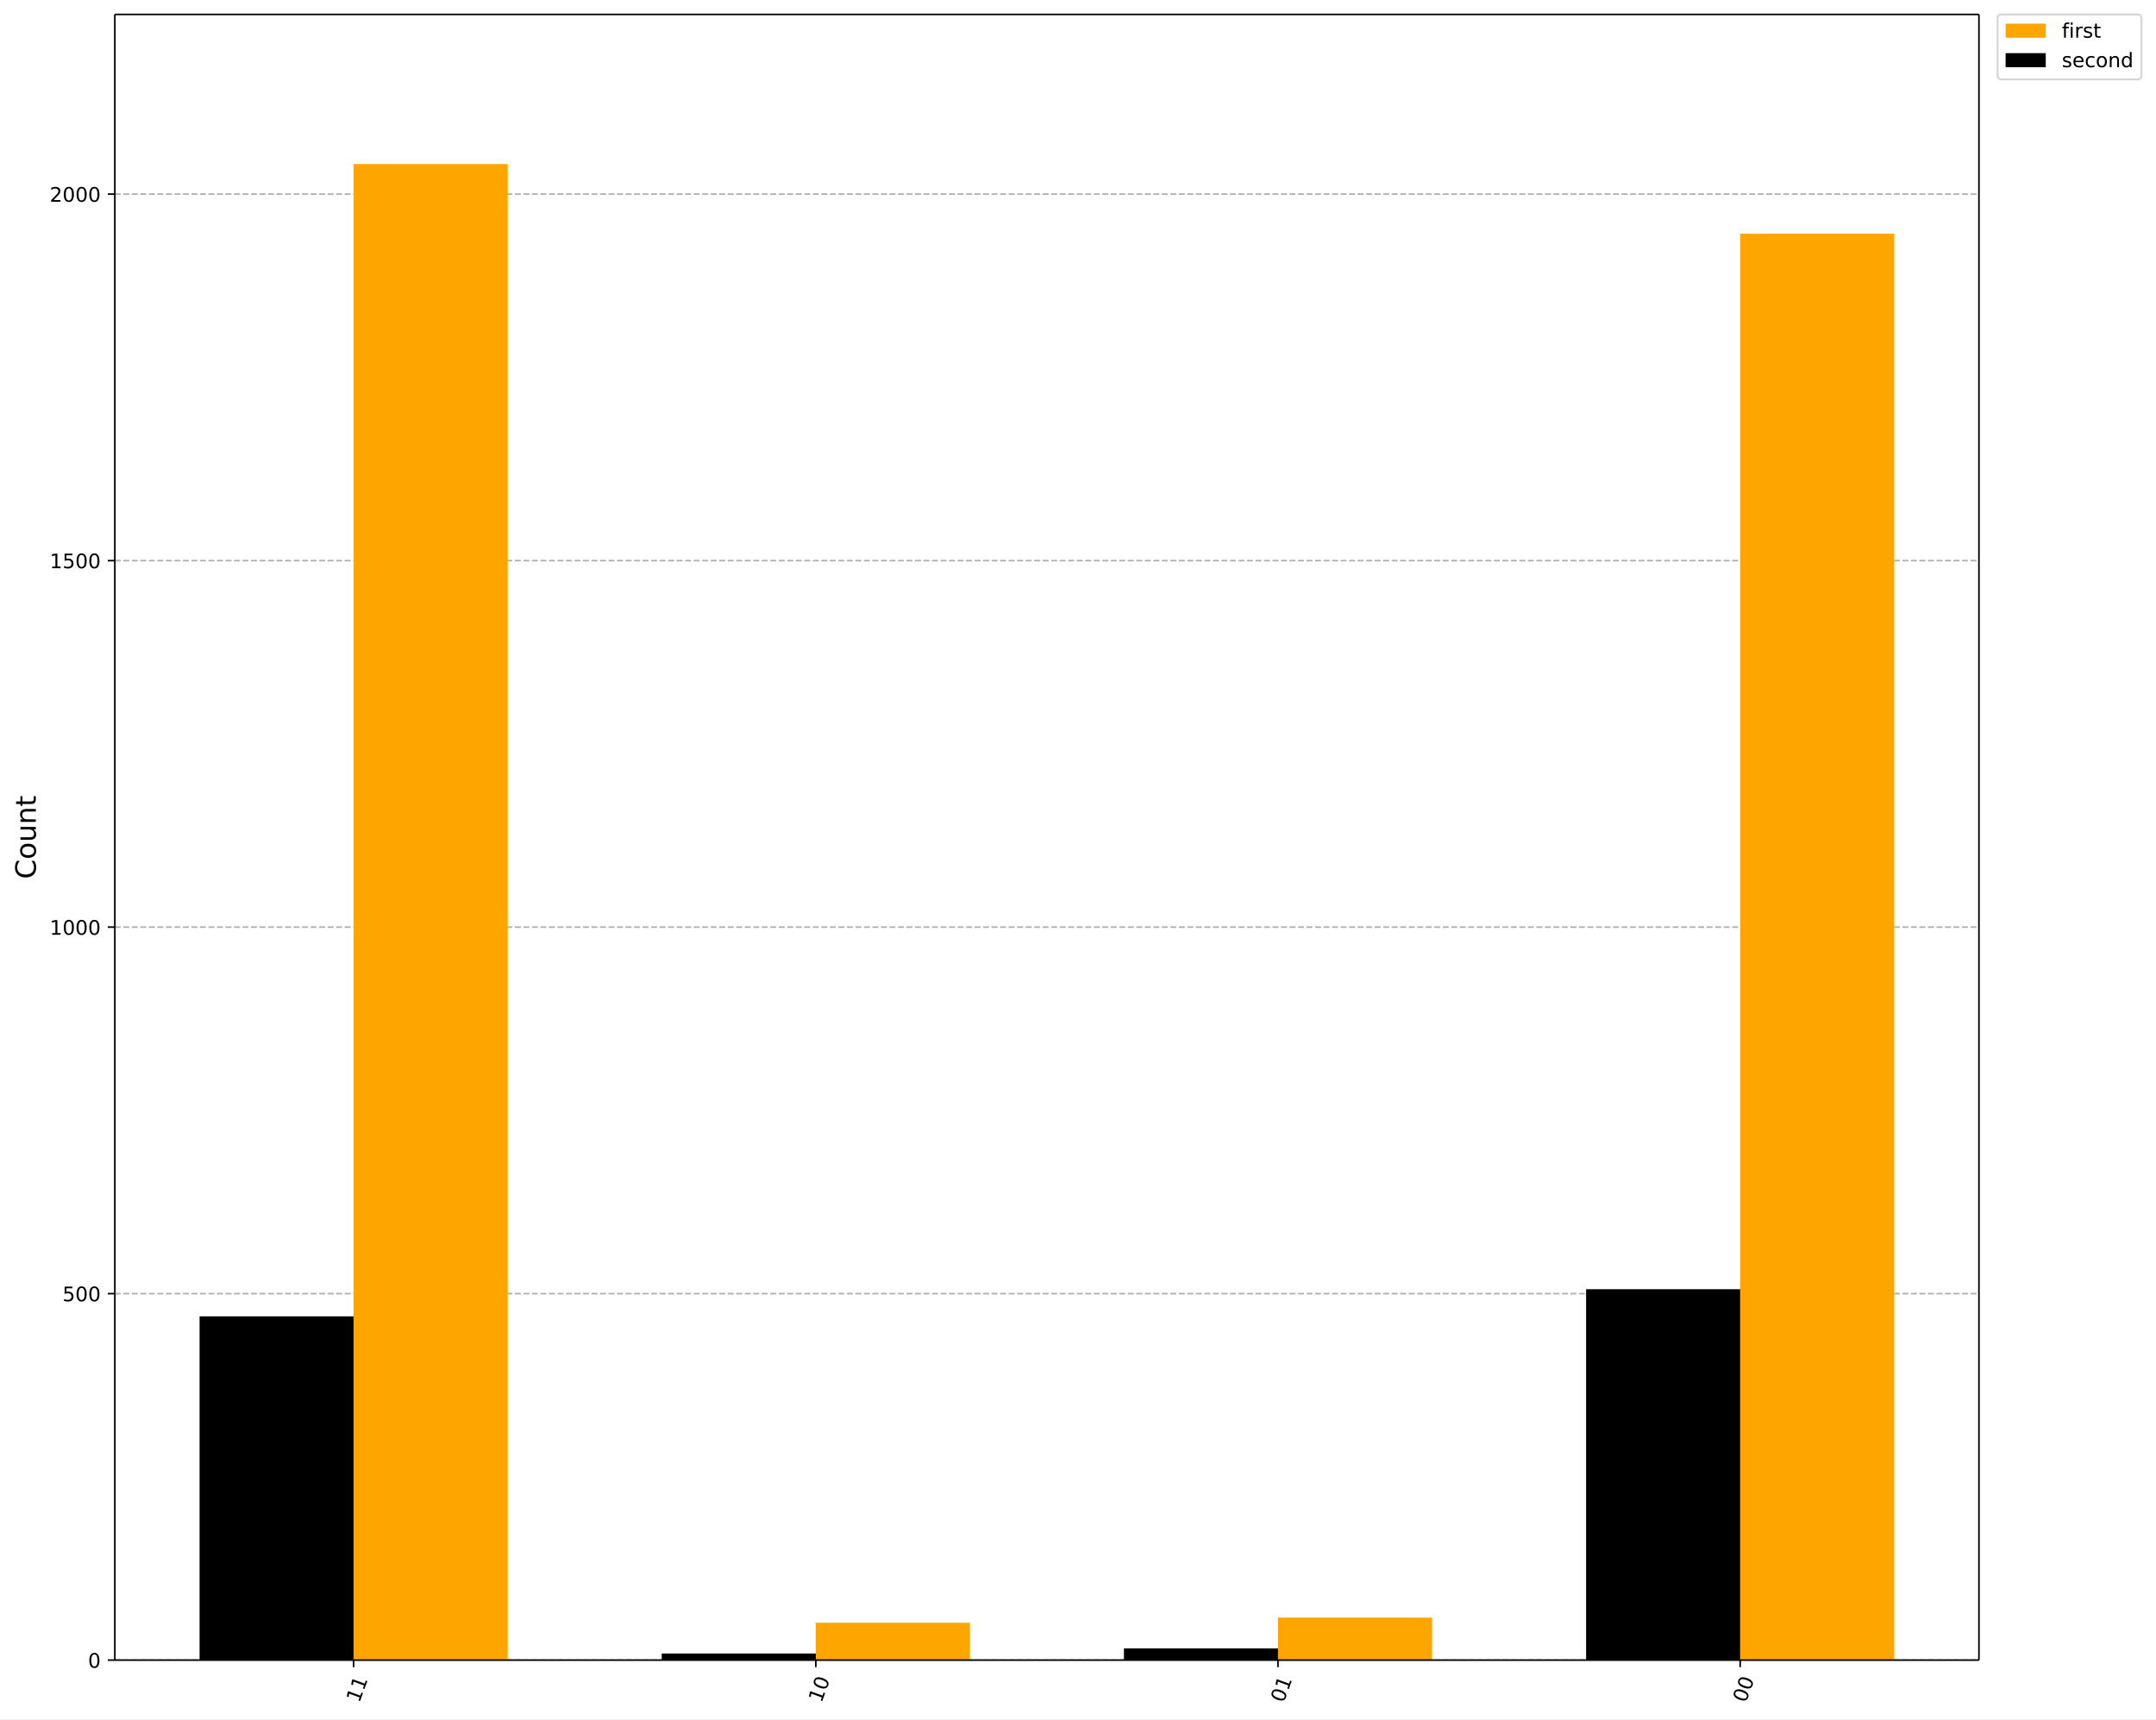
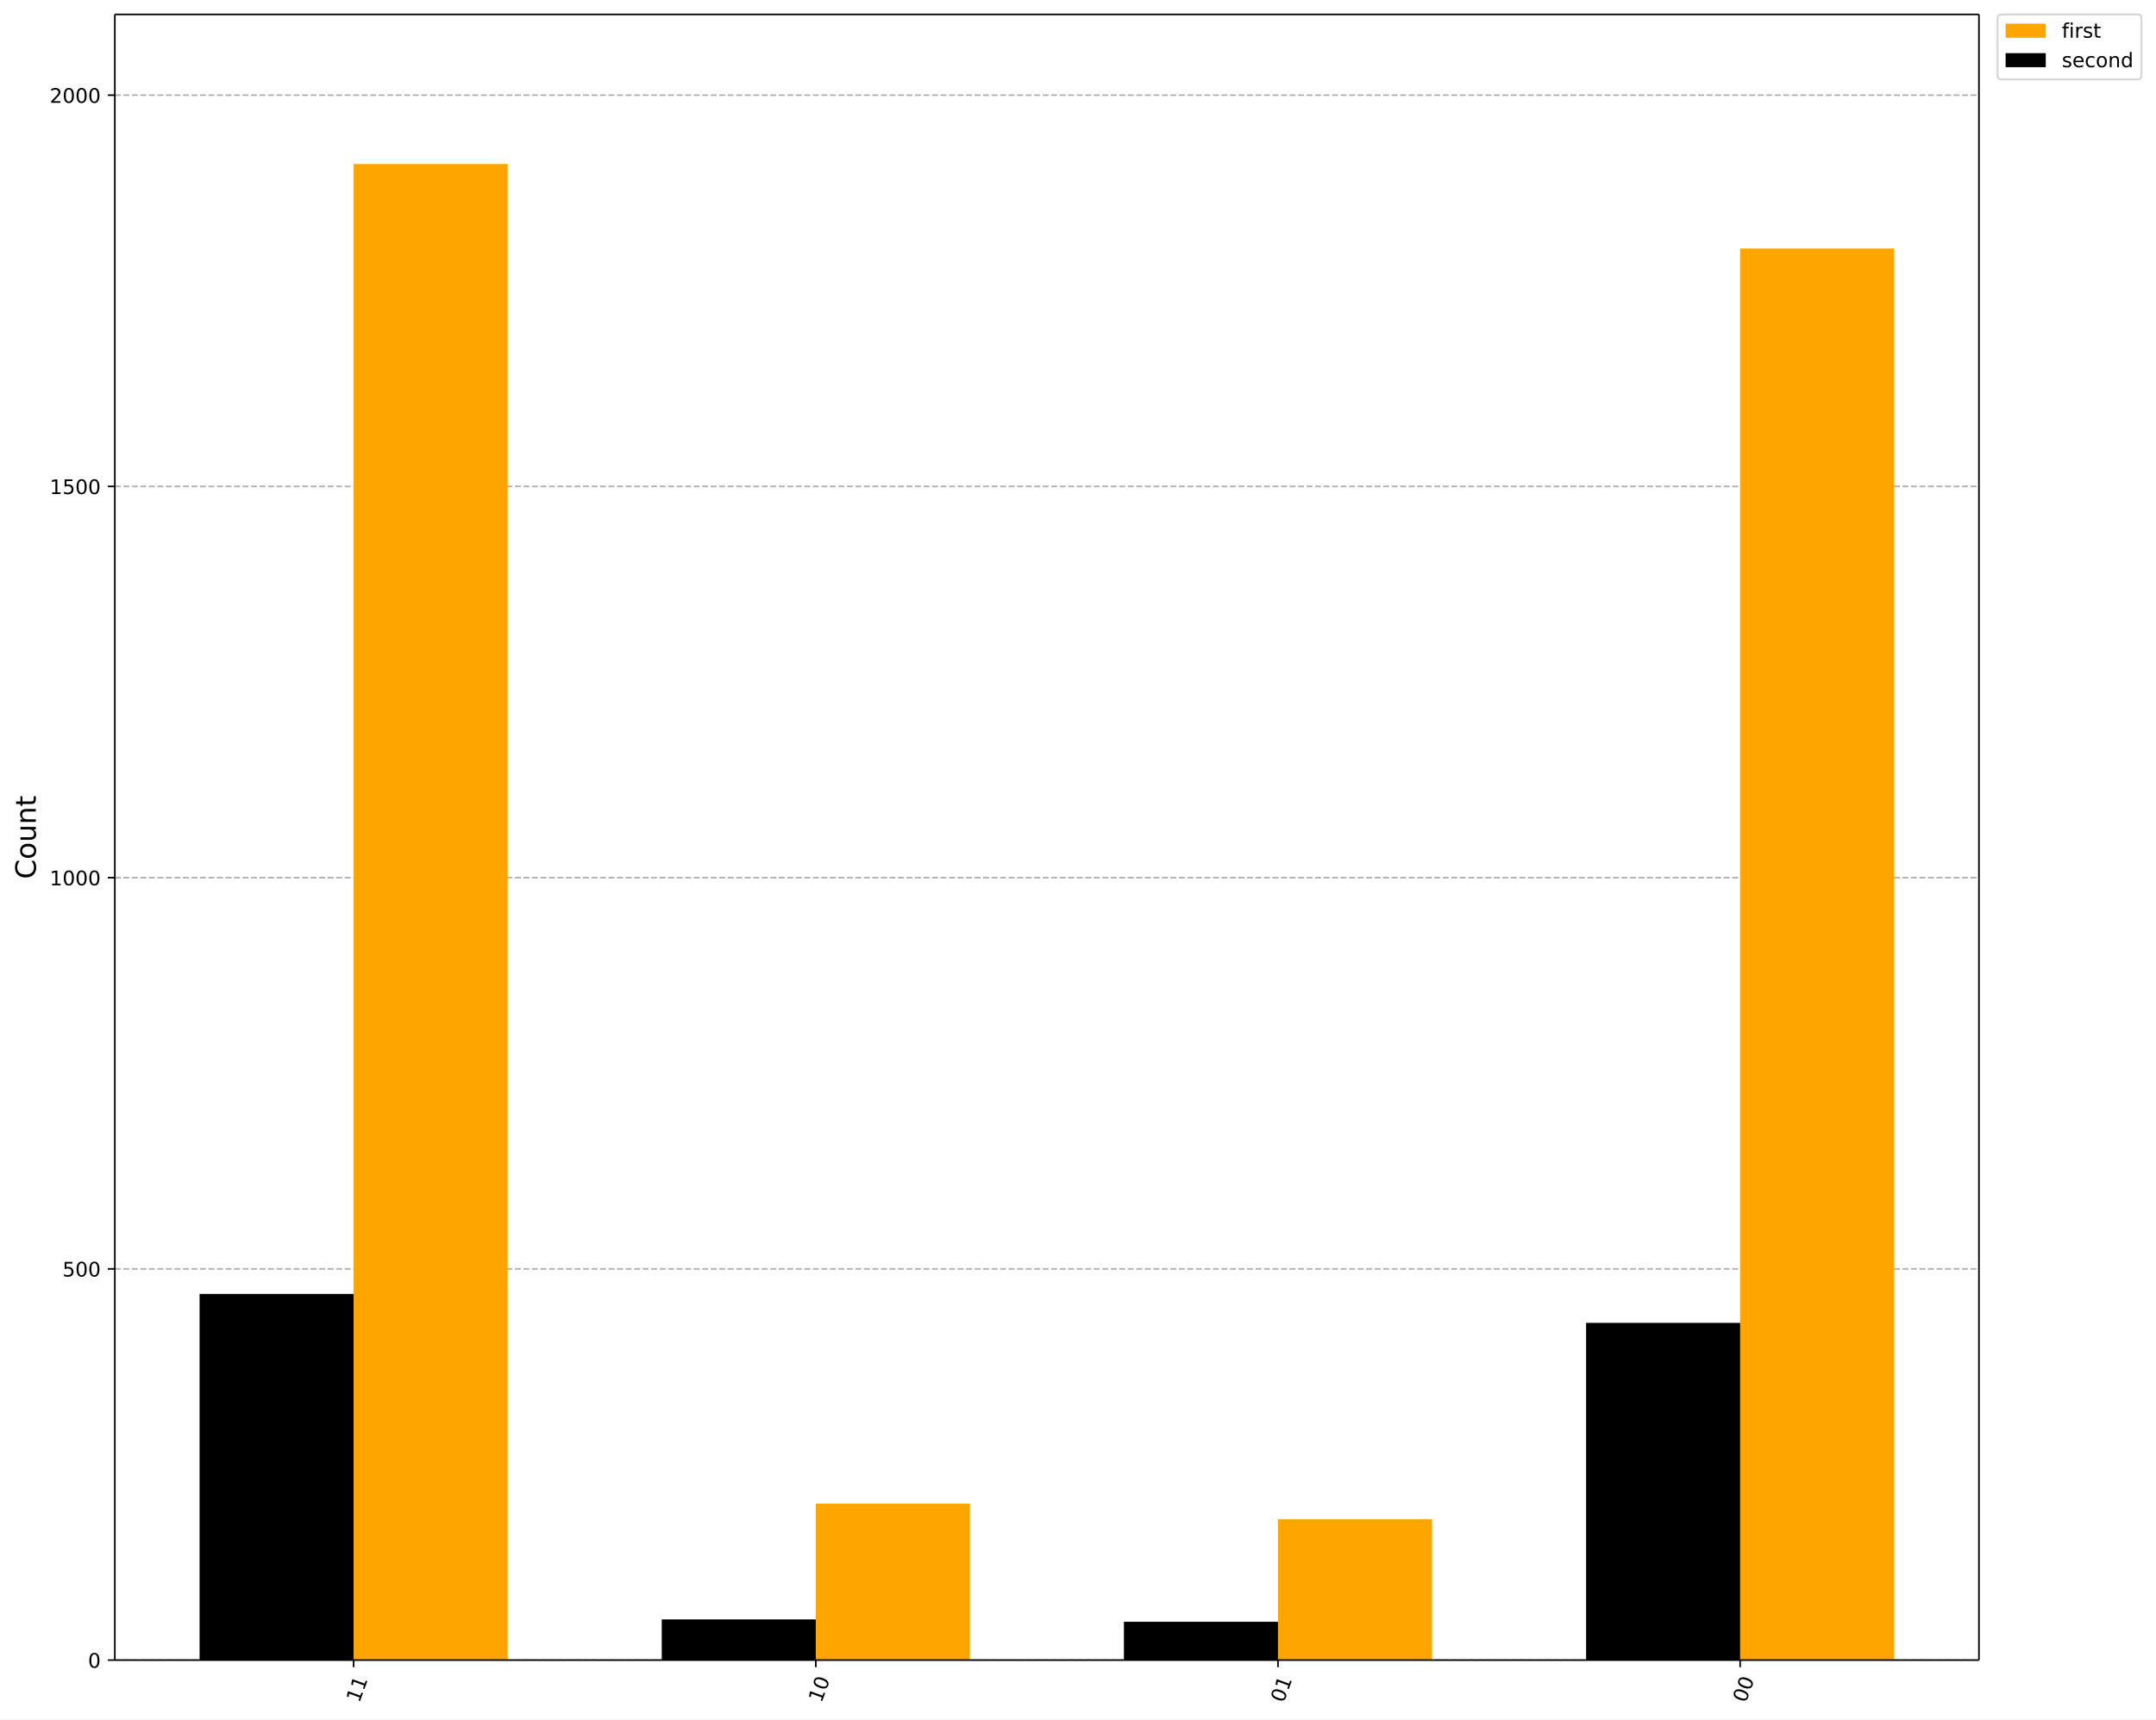
<svg xmlns="http://www.w3.org/2000/svg" xmlns:xlink="http://www.w3.org/1999/xlink" width="1073.9pt" height="856.61pt" version="1.1" viewBox="0 0 1073.9 856.61">
  <defs>
    <style type="text/css">*{stroke-linejoin: round; stroke-linecap: butt}</style>
  </defs>
  <path d="m0 856.61h1073.9v-856.61h-1073.9z" fill="#ffffff" />
  <path d="m57.199 827.14h928.51v-819.94h-928.51z" fill="#ffffff" />
  <defs>
    <path id="e5febe8ed97" d="m0 0v3.5" stroke="#000000" stroke-width=".8" />
  </defs>
  <use x="866.768" y="827.143" stroke="#000000" stroke-width=".8" xlink:href="#e5febe8ed97" />
  <g transform="translate(869.56 848.7) rotate(-70) scale(.1 -.1)">
    <defs>
      <path id="DejaVuSans-30" transform="scale(.015625)" d="m2034 4250q-487 0-733-480-245-479-245-1442 0-959 245-1439 246-480 733-480 491 0 736 480 246 480 246 1439 0 963-246 1442-245 480-736 480zm0 500q785 0 1199-621 414-620 414-1801 0-1178-414-1799-414-620-1199-620-784 0-1198 620-414 621-414 1799 0 1181 414 1801 414 621 1198 621z" />
    </defs>
    <use xlink:href="#DejaVuSans-30" />
    <use transform="translate(63.623)" xlink:href="#DejaVuSans-30" />
  </g>
  <use x="636.559" y="827.143" stroke="#000000" stroke-width=".8" xlink:href="#e5febe8ed97" />
  <g transform="translate(639.35 848.7) rotate(-70) scale(.1 -.1)">
    <defs>
      <path id="DejaVuSans-31" transform="scale(.015625)" d="m794 531h1031v3560l-1122-225v575l1116 225h631v-4135h1031v-531h-2687v531z" />
    </defs>
    <use xlink:href="#DejaVuSans-30" />
    <use transform="translate(63.623)" xlink:href="#DejaVuSans-31" />
  </g>
  <use x="406.35" y="827.143" stroke="#000000" stroke-width=".8" xlink:href="#e5febe8ed97" />
  <g transform="translate(409.14 848.7) rotate(-70) scale(.1 -.1)">
    <use xlink:href="#DejaVuSans-31" />
    <use transform="translate(63.623)" xlink:href="#DejaVuSans-30" />
  </g>
  <use x="176.141" y="827.143" stroke="#000000" stroke-width=".8" xlink:href="#e5febe8ed97" />
  <g transform="translate(178.93 848.7) rotate(-70) scale(.1 -.1)">
    <use xlink:href="#DejaVuSans-31" />
    <use transform="translate(63.623)" xlink:href="#DejaVuSans-31" />
  </g>
  <path d="m57.199 827.14h928.51" clip-path="url(#6ffb139bae2)" fill="none" stroke="#b0b0b0" stroke-dasharray="2.96,1.28" stroke-width=".8" />
  <defs>
    <path id="4ed74a9f9a8" d="m0 0h-3.5" stroke="#000000" stroke-width=".8" />
  </defs>
  <use x="57.199" y="827.143" stroke="#000000" stroke-width=".8" xlink:href="#4ed74a9f9a8" />
  <g transform="translate(43.837 830.94) scale(.1 -.1)">
    <use xlink:href="#DejaVuSans-30" />
  </g>
-   <path d="m57.199 644.54h928.51" clip-path="url(#6ffb139bae2)" fill="none" stroke="#b0b0b0" stroke-dasharray="2.96,1.28" stroke-width=".8" />
-   <use x="57.199" y="644.536" stroke="#000000" stroke-width=".8" xlink:href="#4ed74a9f9a8" />
-   <g transform="translate(31.112 648.34) scale(.1 -.1)">
+   <path d="m57.199 632.22h928.51" clip-path="url(#6ffb139bae2)" fill="none" stroke="#b0b0b0" stroke-dasharray="2.96,1.28" stroke-width=".8" />
+   <use x="57.199" y="632.216" stroke="#000000" stroke-width=".8" xlink:href="#4ed74a9f9a8" />
+   <g transform="translate(31.112 636.01) scale(.1 -.1)">
    <defs>
      <path id="DejaVuSans-35" transform="scale(.015625)" d="m691 4666h2478v-532h-1900v-1143q137 47 274 70 138 23 276 23 781 0 1237-428 457-428 457-1159 0-753-469-1171-469-417-1322-417-294 0-599 50-304 50-629 150v635q281-153 581-228t634-75q541 0 856 284 316 284 316 772 0 487-316 771-315 285-856 285-253 0-505-56-251-56-513-175v2344z" />
    </defs>
    <use xlink:href="#DejaVuSans-35" />
    <use transform="translate(63.623)" xlink:href="#DejaVuSans-30" />
    <use transform="translate(127.25)" xlink:href="#DejaVuSans-30" />
  </g>
-   <path d="m57.199 461.93h928.51" clip-path="url(#6ffb139bae2)" fill="none" stroke="#b0b0b0" stroke-dasharray="2.96,1.28" stroke-width=".8" />
-   <use x="57.199" y="461.929" stroke="#000000" stroke-width=".8" xlink:href="#4ed74a9f9a8" />
-   <g transform="translate(24.749 465.73) scale(.1 -.1)">
+   <path d="m57.199 437.29h928.51" clip-path="url(#6ffb139bae2)" fill="none" stroke="#b0b0b0" stroke-dasharray="2.96,1.28" stroke-width=".8" />
+   <use x="57.199" y="437.288" stroke="#000000" stroke-width=".8" xlink:href="#4ed74a9f9a8" />
+   <g transform="translate(24.749 441.09) scale(.1 -.1)">
    <use xlink:href="#DejaVuSans-31" />
    <use transform="translate(63.623)" xlink:href="#DejaVuSans-30" />
    <use transform="translate(127.25)" xlink:href="#DejaVuSans-30" />
    <use transform="translate(190.87)" xlink:href="#DejaVuSans-30" />
  </g>
-   <path d="m57.199 279.32h928.51" clip-path="url(#6ffb139bae2)" fill="none" stroke="#b0b0b0" stroke-dasharray="2.96,1.28" stroke-width=".8" />
-   <use x="57.199" y="279.321" stroke="#000000" stroke-width=".8" xlink:href="#4ed74a9f9a8" />
-   <g transform="translate(24.749 283.12) scale(.1 -.1)">
+   <path d="m57.199 242.36h928.51" clip-path="url(#6ffb139bae2)" fill="none" stroke="#b0b0b0" stroke-dasharray="2.96,1.28" stroke-width=".8" />
+   <use x="57.199" y="242.361" stroke="#000000" stroke-width=".8" xlink:href="#4ed74a9f9a8" />
+   <g transform="translate(24.749 246.16) scale(.1 -.1)">
    <use xlink:href="#DejaVuSans-31" />
    <use transform="translate(63.623)" xlink:href="#DejaVuSans-35" />
    <use transform="translate(127.25)" xlink:href="#DejaVuSans-30" />
    <use transform="translate(190.87)" xlink:href="#DejaVuSans-30" />
  </g>
-   <path d="m57.199 96.714h928.51" clip-path="url(#6ffb139bae2)" fill="none" stroke="#b0b0b0" stroke-dasharray="2.96,1.28" stroke-width=".8" />
-   <use x="57.199" y="96.714" stroke="#000000" stroke-width=".8" xlink:href="#4ed74a9f9a8" />
-   <g transform="translate(24.749 100.51) scale(.1 -.1)">
+   <path d="m57.199 47.433h928.51" clip-path="url(#6ffb139bae2)" fill="none" stroke="#b0b0b0" stroke-dasharray="2.96,1.28" stroke-width=".8" />
+   <use x="57.199" y="47.433" stroke="#000000" stroke-width=".8" xlink:href="#4ed74a9f9a8" />
+   <g transform="translate(24.749 51.232) scale(.1 -.1)">
    <defs>
      <path id="DejaVuSans-32" transform="scale(.015625)" d="m1228 531h2203v-531h-2962v531q359 372 979 998 621 627 780 809 303 340 423 576 121 236 121 464 0 372-261 606-261 235-680 235-297 0-627-103-329-103-704-313v638q381 153 712 231 332 78 607 78 725 0 1156-363 431-362 431-968 0-288-108-546-107-257-392-607-78-91-497-524-418-433-1181-1211z" />
    </defs>
    <use xlink:href="#DejaVuSans-32" />
    <use transform="translate(63.623)" xlink:href="#DejaVuSans-30" />
    <use transform="translate(127.25)" xlink:href="#DejaVuSans-30" />
    <use transform="translate(190.87)" xlink:href="#DejaVuSans-30" />
  </g>
  <g transform="translate(17.838 437.96) rotate(-90) scale(.14 -.14)">
    <defs>
      <path id="DejaVuSans-43" transform="scale(.015625)" d="m4122 4306v-665q-319 297-680 443-361 147-767 147-800 0-1225-489t-425-1414q0-922 425-1411t1225-489q406 0 767 147t680 444v-660q-331-225-702-338-370-112-782-112-1060 0-1670 648-609 649-609 1771 0 1125 609 1773 610 649 1670 649 418 0 788-111 371-111 696-333z" />
      <path id="DejaVuSans-6f" transform="scale(.015625)" d="m1959 3097q-462 0-731-361t-269-989 267-989q268-361 733-361 460 0 728 362 269 363 269 988 0 622-269 986-268 364-728 364zm0 487q750 0 1178-488 429-487 429-1349 0-859-429-1349-428-489-1178-489-753 0-1180 489-426 490-426 1349 0 862 426 1349 427 488 1180 488z" />
      <path id="DejaVuSans-75" transform="scale(.015625)" d="m544 1381v2119h575v-2097q0-497 193-746 194-248 582-248 465 0 735 297 271 297 271 810v1984h575v-3500h-575v538q-209-319-486-474-276-155-642-155-603 0-916 375-312 375-312 1097zm1447 2203z" />
      <path id="DejaVuSans-6e" transform="scale(.015625)" d="m3513 2113v-2113h-575v2094q0 497-194 743-194 247-581 247-466 0-735-297-269-296-269-809v-1978h-578v3500h578v-544q207 316 486 472 280 156 646 156 603 0 912-373 310-373 310-1098z" />
      <path id="DejaVuSans-74" transform="scale(.015625)" d="m1172 4494v-994h1184v-447h-1184v-1900q0-428 117-550t477-122h590v-481h-590q-666 0-919 248-253 249-253 905v1900h-422v447h422v994h578z" />
    </defs>
    <use xlink:href="#DejaVuSans-43" />
    <use transform="translate(69.824)" xlink:href="#DejaVuSans-6f" />
    <use transform="translate(131.01)" xlink:href="#DejaVuSans-75" />
    <use transform="translate(194.38)" xlink:href="#DejaVuSans-6e" />
    <use transform="translate(257.76)" xlink:href="#DejaVuSans-74" />
  </g>
-   <path d="m943.5 827.14h-76.736v-710.71h76.736z" clip-path="url(#6ffb139bae2)" fill="#ffa500" />
-   <path d="m713.3 827.14h-76.736v-21.182h76.736z" clip-path="url(#6ffb139bae2)" fill="#ffa500" />
-   <path d="m483.09 827.14h-76.736v-18.626h76.736z" clip-path="url(#6ffb139bae2)" fill="#ffa500" />
+   <path d="m943.5 827.14h-76.736v-703.3h76.736z" clip-path="url(#6ffb139bae2)" fill="#ffa500" />
+   <path d="m713.3 827.14h-76.736v-70.174h76.736z" clip-path="url(#6ffb139bae2)" fill="#ffa500" />
+   <path d="m483.09 827.14h-76.736v-77.971h76.736z" clip-path="url(#6ffb139bae2)" fill="#ffa500" />
  <path d="m252.88 827.14h-76.736v-745.4h76.736z" clip-path="url(#6ffb139bae2)" fill="#ffa500" />
-   <path d="m866.77 827.14h-76.736v-184.8h76.736z" clip-path="url(#6ffb139bae2)" />
-   <path d="m636.56 827.14h-76.736v-5.843h76.736z" clip-path="url(#6ffb139bae2)" />
-   <path d="m406.35 827.14h-76.736v-3.287h76.736z" clip-path="url(#6ffb139bae2)" />
-   <path d="m176.14 827.14h-76.736v-171.29h76.736z" clip-path="url(#6ffb139bae2)" />
+   <path d="m866.77 827.14h-76.736v-168.03h76.736z" clip-path="url(#6ffb139bae2)" />
+   <path d="m636.56 827.14h-76.736v-19.103h76.736z" clip-path="url(#6ffb139bae2)" />
+   <path d="m406.35 827.14h-76.736v-20.272h76.736z" clip-path="url(#6ffb139bae2)" />
+   <path d="m176.14 827.14h-76.736v-182.45h76.736z" clip-path="url(#6ffb139bae2)" />
  <path d="m57.199 827.14v-819.94" fill="none" stroke="#000000" stroke-linecap="square" stroke-width=".8" />
  <path d="m985.71 827.14v-819.94" fill="none" stroke="#000000" stroke-linecap="square" stroke-width=".8" />
  <path d="m57.199 827.14h928.51" fill="none" stroke="#000000" stroke-linecap="square" stroke-width=".8" />
  <path d="m57.199 7.2h928.51" fill="none" stroke="#000000" stroke-linecap="square" stroke-width=".8" />
  <path d="m996.99 39.556h67.666q2 0 2-2v-28.356q0-2-2-2h-67.666q-2 0-2 2v28.356q0 2 2 2z" fill="#ffffff" opacity=".8" stroke="#cccccc" />
  <path d="m998.99 18.798h20v-7h-20z" fill="#ffa500" />
  <g transform="translate(1027 18.798) scale(.1 -.1)">
    <defs>
      <path id="DejaVuSans-66" transform="scale(.015625)" d="m2375 4863v-479h-550q-309 0-430-125-120-125-120-450v-309h947v-447h-947v-3053h-578v3053h-550v447h550v244q0 584 272 851 272 268 862 268h544z" />
      <path id="DejaVuSans-69" transform="scale(.015625)" d="m603 3500h575v-3500h-575v3500zm0 1363h575v-729h-575v729z" />
      <path id="DejaVuSans-72" transform="scale(.015625)" d="m2631 2963q-97 56-211 82-114 27-251 27-488 0-749-317t-261-911v-1844h-578v3500h578v-544q182 319 472 473 291 155 707 155 59 0 131-8 72-7 159-23l3-590z" />
      <path id="DejaVuSans-73" transform="scale(.015625)" d="m2834 3397v-544q-243 125-506 187-262 63-544 63-428 0-642-131t-214-394q0-200 153-314t616-217l197-44q612-131 870-370t258-667q0-488-386-773-386-284-1061-284-281 0-586 55t-642 164v594q319-166 628-249 309-82 613-82 406 0 624 139 219 139 219 392 0 234-158 359-157 125-692 241l-200 47q-534 112-772 345-237 233-237 639 0 494 350 762 350 269 994 269 318 0 599-47 282-46 519-140z" />
    </defs>
    <use xlink:href="#DejaVuSans-66" />
    <use transform="translate(35.205)" xlink:href="#DejaVuSans-69" />
    <use transform="translate(62.988)" xlink:href="#DejaVuSans-72" />
    <use transform="translate(104.1)" xlink:href="#DejaVuSans-73" />
    <use transform="translate(156.2)" xlink:href="#DejaVuSans-74" />
  </g>
  <path d="m998.99 33.477h20v-7h-20z" />
  <g transform="translate(1027 33.477) scale(.1 -.1)">
    <defs>
      <path id="DejaVuSans-65" transform="scale(.015625)" d="m3597 1894v-281h-2644q38-594 358-905t892-311q331 0 642 81t618 244v-544q-310-131-635-200t-659-69q-838 0-1327 487-489 488-489 1320 0 859 464 1363 464 505 1252 505 706 0 1117-455 411-454 411-1235zm-575 169q-6 471-264 752-258 282-683 282-481 0-770-272t-333-766l2050 4z" />
      <path id="DejaVuSans-63" transform="scale(.015625)" d="m3122 3366v-538q-244 135-489 202t-495 67q-560 0-870-355-309-354-309-995t309-996q310-354 870-354 250 0 495 67t489 202v-532q-241-112-499-168-257-57-548-57-791 0-1257 497-465 497-465 1341 0 856 470 1346 471 491 1290 491 265 0 518-55 253-54 491-163z" />
      <path id="DejaVuSans-64" transform="scale(.015625)" d="m2906 2969v1894h575v-4863h-575v525q-181-312-458-464-276-152-664-152-634 0-1033 506-398 507-398 1332t398 1331q399 506 1033 506 388 0 664-152 277-151 458-463zm-1959-1222q0-634 261-995t717-361 718 361q263 361 263 995t-263 995q-262 361-718 361t-717-361-261-995z" />
    </defs>
    <use xlink:href="#DejaVuSans-73" />
    <use transform="translate(52.1)" xlink:href="#DejaVuSans-65" />
    <use transform="translate(113.62)" xlink:href="#DejaVuSans-63" />
    <use transform="translate(168.6)" xlink:href="#DejaVuSans-6f" />
    <use transform="translate(229.79)" xlink:href="#DejaVuSans-6e" />
    <use transform="translate(293.16)" xlink:href="#DejaVuSans-64" />
  </g>
  <defs>
    <clipPath id="6ffb139bae2">
      <rect x="57.199" y="7.2" width="928.51" height="819.94" />
    </clipPath>
  </defs>
</svg>
